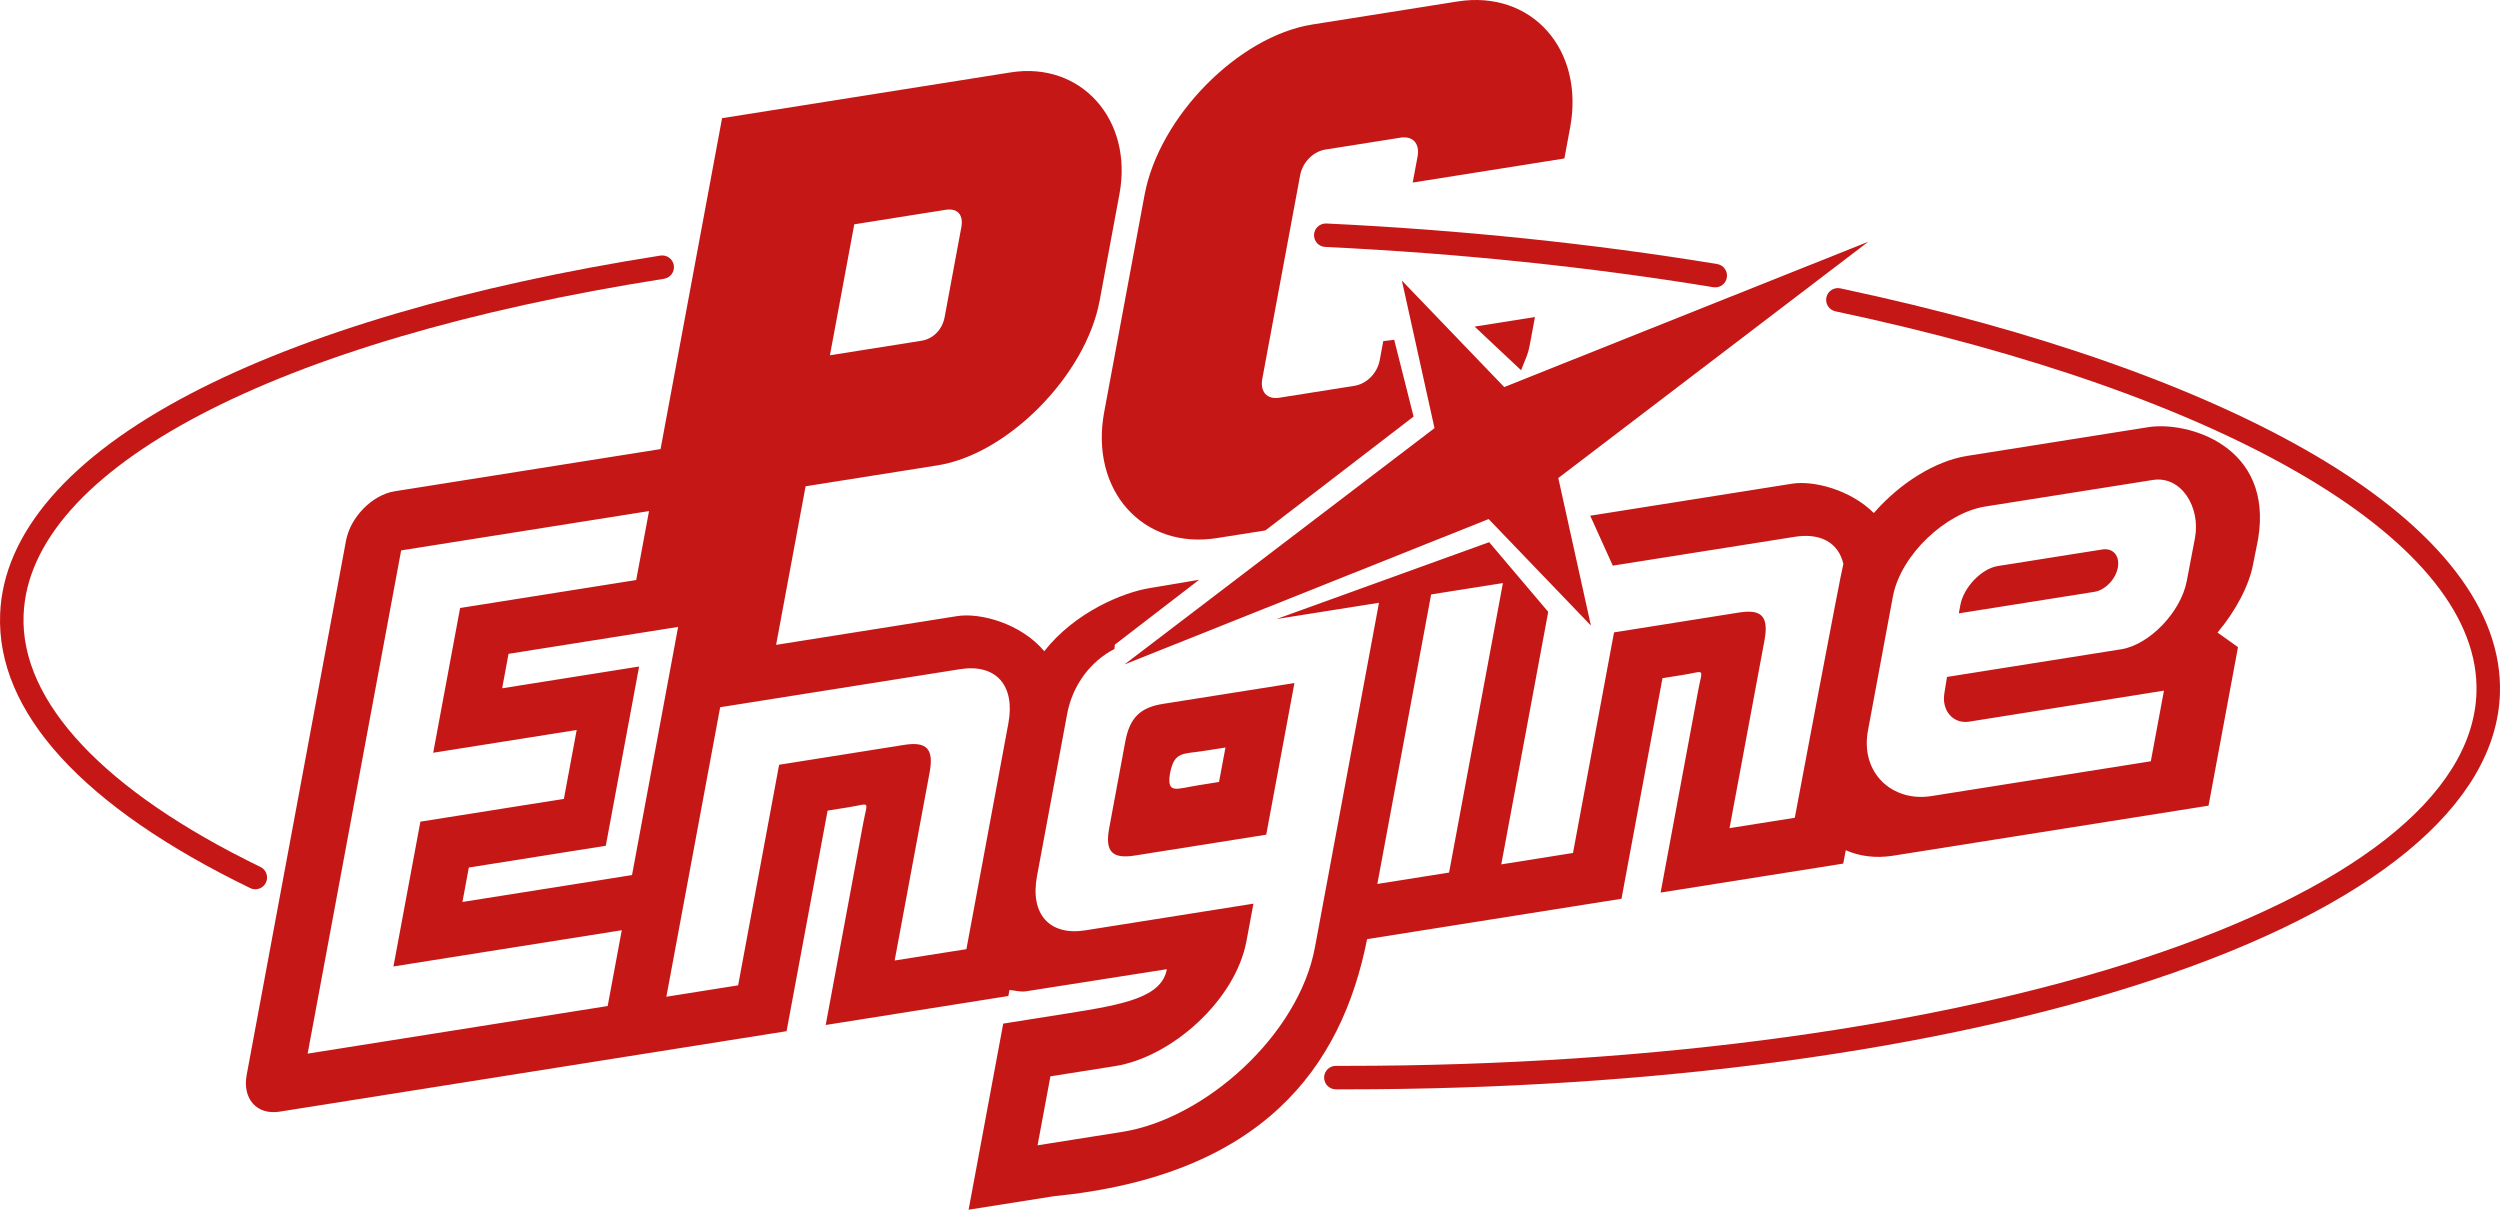
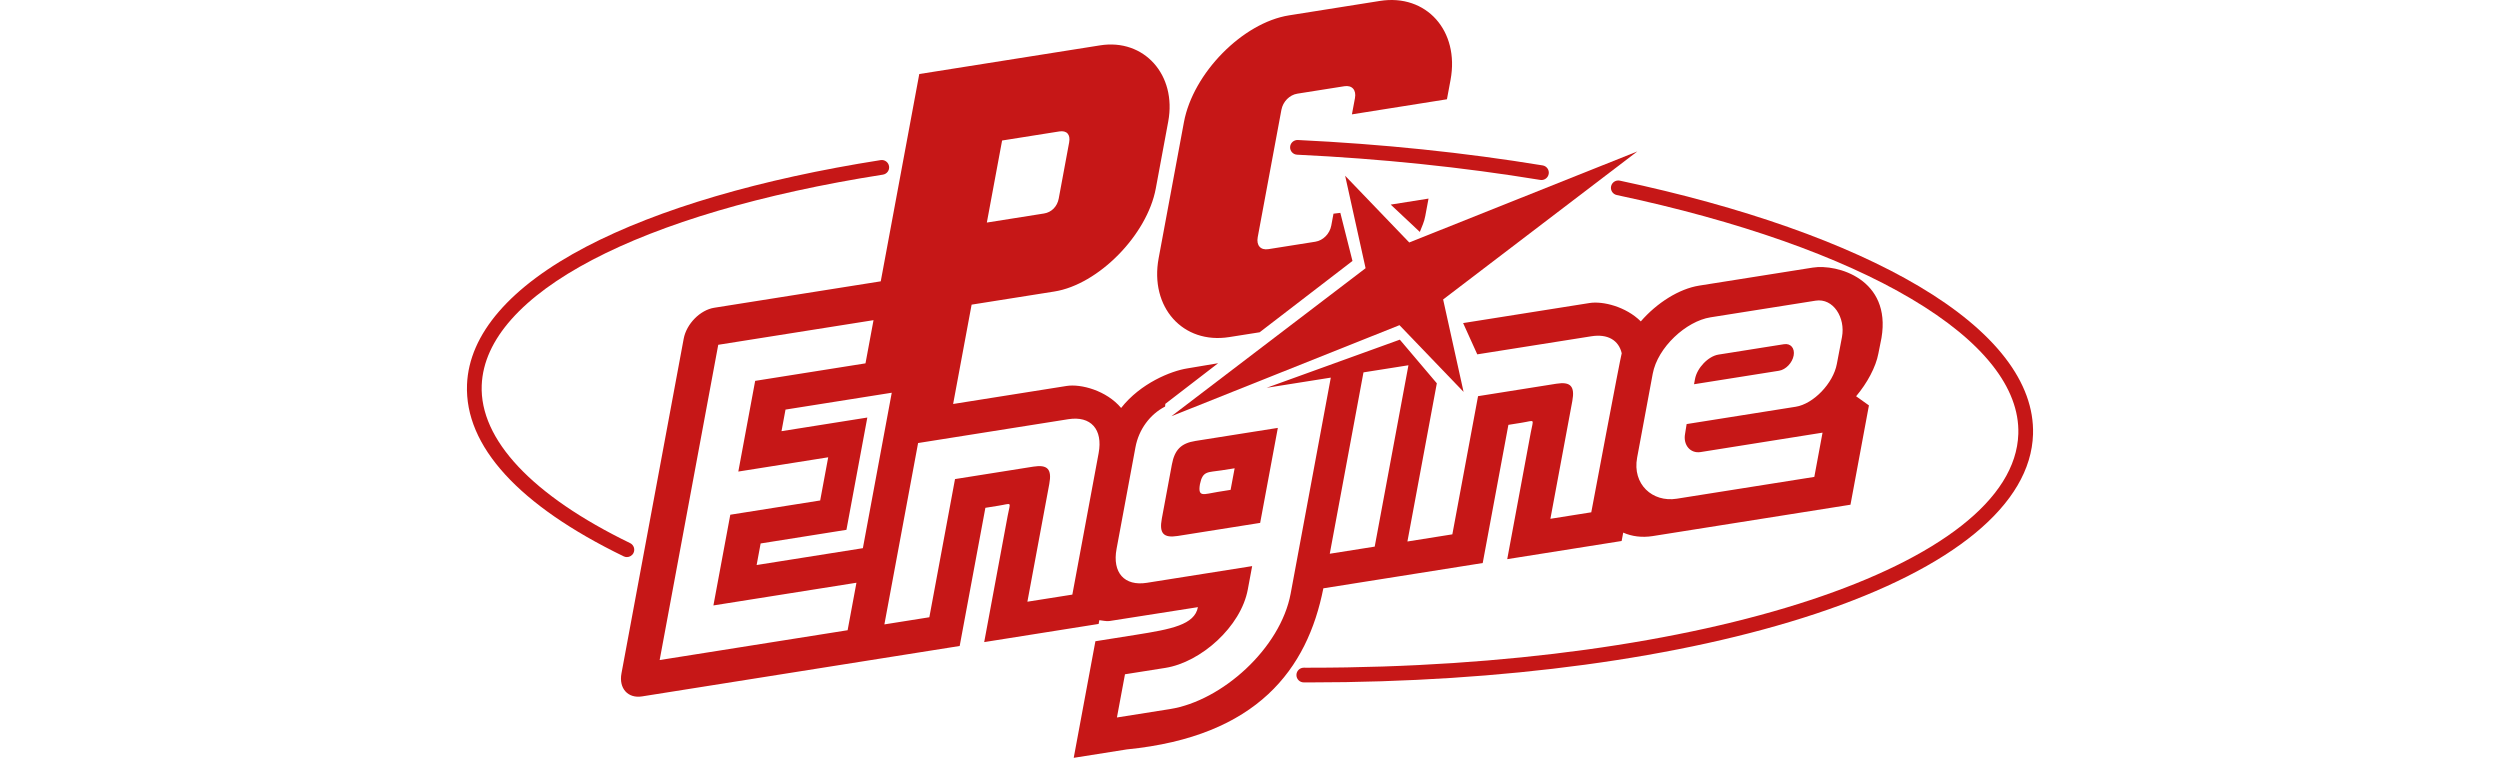
- <svg xmlns="http://www.w3.org/2000/svg" version="1.2" baseProfile="tiny" id="Layer_1" x="0px" y="0px" width="566.936px" height="274.332px" viewBox="0 0 566.936 274.332" xml:space="preserve">
+ <svg xmlns="http://www.w3.org/2000/svg" version="1.1" id="Layer_1" x="0px" y="0px" width="905px" height="274.332px" viewBox="-169.032 0 905 274.332" enable-background="new -169.032 0 905 274.332" xml:space="preserve">
  <g>
    <g>
-       <path fill="#C61717" d="M57.9,201.665c-0.39,0-0.787-0.088-1.161-0.271C18.76,182.96-0.85,161.473,0.028,139.247    c0.714-18.296,15.645-35.57,43.177-49.959c26.123-13.65,62.969-24.482,106.557-31.33c1.454-0.227,2.815,0.766,3.043,2.218    c0.229,1.452-0.764,2.813-2.217,3.043C62.295,77.085,6.644,106.298,5.35,139.458c-0.777,19.661,18.299,39.957,53.715,57.146    c1.323,0.645,1.875,2.231,1.233,3.561C59.836,201.111,58.888,201.665,57.9,201.665z" />
+       <path fill="#C61717" d="M57.9,201.665c-0.39,0-0.787-0.088-1.161-0.271C18.76,182.96-0.85,161.473,0.028,139.247    c0.714-18.296,15.645-35.57,43.177-49.959c26.123-13.65,62.969-24.482,106.557-31.33c1.454-0.227,2.815,0.766,3.043,2.218    c0.229,1.452-0.764,2.813-2.217,3.043C62.295,77.085,6.644,106.298,5.35,139.458c-0.777,19.661,18.299,39.957,53.715,57.146    c1.323,0.646,1.875,2.231,1.233,3.562C59.836,201.111,58.888,201.665,57.9,201.665z" />
    </g>
    <g>
-       <path fill="#C61717" d="M388.979,65.167c-0.145,0-0.289-0.011-0.436-0.035c-28.057-4.606-57.67-7.681-88.022-9.133    c-1.472-0.069-2.604-1.317-2.533-2.787c0.07-1.468,1.341-2.589,2.787-2.531c30.558,1.463,60.379,4.557,88.636,9.196    c1.447,0.238,2.434,1.607,2.193,3.06C391.388,64.242,390.261,65.167,388.979,65.167z" />
+       <path fill="#C61717" d="M388.979,65.167c-0.146,0-0.289-0.011-0.437-0.035c-28.058-4.606-57.67-7.681-88.022-9.133    c-1.472-0.069-2.604-1.317-2.532-2.787c0.069-1.468,1.341-2.589,2.786-2.531c30.559,1.463,60.379,4.557,88.637,9.196    c1.447,0.238,2.434,1.607,2.193,3.06C391.388,64.242,390.261,65.167,388.979,65.167z" />
    </g>
    <g>
-       <path fill="#C61717" d="M305.16,247.033c-0.746,0-1.486,0-2.232-0.003c-1.471-0.003-2.655-1.198-2.651-2.671    c0.005-1.467,1.19-2.652,2.658-2.652c0.004,0,0.008,0,0.013,0c0.73,0.002,1.479,0.002,2.215,0.002    c142.504,0.002,254.953-37.04,256.436-84.646c0.521-16.658-12.861-33.561-38.709-48.873    c-25.734-15.251-62.619-28.25-106.66-37.589c-1.438-0.306-2.355-1.72-2.053-3.157c0.303-1.439,1.721-2.354,3.158-2.052    c44.6,9.459,82.039,22.674,108.27,38.217c27.615,16.364,41.902,34.907,41.316,53.62c-0.787,25.316-28.754,48.396-78.748,64.975    C439.834,238.23,374.916,247.033,305.16,247.033z" />
+       <path fill="#C61717" d="M305.16,247.033c-0.746,0-1.486,0-2.232-0.003c-1.471-0.003-2.655-1.198-2.651-2.671    c0.006-1.467,1.19-2.652,2.658-2.652c0.004,0,0.008,0,0.014,0c0.729,0.002,1.479,0.002,2.215,0.002    c142.504,0.002,254.953-37.04,256.436-84.646c0.521-16.658-12.86-33.561-38.709-48.873    c-25.733-15.251-62.618-28.25-106.659-37.589c-1.438-0.306-2.355-1.72-2.054-3.157c0.304-1.439,1.722-2.354,3.158-2.052    c44.601,9.459,82.039,22.674,108.271,38.217c27.614,16.364,41.901,34.907,41.315,53.62c-0.787,25.316-28.754,48.396-78.748,64.976    C439.834,238.23,374.916,247.033,305.16,247.033z" />
    </g>
    <polygon fill="#C61717" points="353.382,108.404 423.681,54.818 341.114,87.776 317.91,63.624 325.308,97.091 255.009,150.675    337.58,117.708 360.78,141.861  " />
    <g>
-       <path fill="#C61717" d="M265.343,175.296c1.008-4.961,2.846-4.239,7.877-5.039l4.683-0.737l-1.458,7.809l-4.683,0.748    C266.731,178.874,264.516,180.22,265.343,175.296z M255.19,168.148l-3.645,19.605c-0.998,5.354,0.62,7.078,5.772,6.264    l29.831-4.732l6.395-34.387l-29.833,4.726C258.555,160.441,256.179,162.796,255.19,168.148z M444.558,137.198l-0.348,1.896    l30.771-4.885c2.429-0.39,4.796-2.845,5.291-5.5c0.485-2.653-1.075-4.492-3.507-4.104l-7.902,1.248l-12.609,2.007l-3.195,0.5    C449.363,128.951,445.308,133.165,444.558,137.198z M228.671,225.867l0.25-1.367c1.058,0.08,2.476,0.489,3.714,0.305l31.98-5.017    c-1.188,6.38-9.615,7.979-22.475,10.017l-14.637,2.325l-7.848,42.202l19.229-3.047c47.345-4.674,65.357-29.143,71.139-58.313    l57.688-9.156l9.295-50.021l4.692-0.75c5.142-0.815,4.384-1.746,3.396,3.597l-8.508,45.77l41.416-6.572l0.567-3.033    c3.126,1.379,6.778,1.865,10.646,1.258l71.625-11.36l6.68-35.953l-4.643-3.306c4.023-4.764,7.158-10.593,8.066-15.485l1.129-5.67    c3.572-21.207-15.979-26.838-24.9-25.42l-41.104,6.521c-7.279,1.156-15.295,6.229-21.127,12.949    c-5.395-5.342-13.721-7.418-18.563-6.649l-45.76,7.259l5.123,11.322l41.27-6.54c5.951-0.948,9.928,1.428,11.019,6.14    c-0.438,1.248-11.019,57.579-11.019,57.579l-14.797,2.349l7.934-42.646c0.982-5.34-0.633-7.067-5.771-6.25l-28.356,4.504    l-9.304,50.021l-16.266,2.589l10.645-57.271l-13.391-15.796l-48.203,17.425l22.846-3.625l0.369-0.051l-14.527,78.155    c-3.691,19.854-24.877,38.84-43.668,41.823l-19.229,3.048l2.916-15.642l14.627-2.313c12.859-2.047,27.336-14.916,29.833-28.375    l1.578-8.468l-38.09,6.041c-8.167,1.298-12.6-3.663-10.993-12.291l6.83-36.741c1.208-6.529,5.282-11.951,10.733-14.769l0.09-0.979    l19.109-14.707l-11.163,1.877c-5.939,0.938-16.953,5.392-23.951,14.317c-5.292-6.313-14.547-8.786-19.759-7.959l-41.055,6.521    l6.69-35.962l29.953-4.752c15.944-2.526,33.586-20.458,36.721-37.301l4.503-24.232c3.135-16.854-8.716-30.104-24.661-27.576    l-65.457,10.384l-13.948,75.041l-60.275,9.565c-5.102,0.81-10.064,5.841-11.062,11.231L55.935,243.79    c-0.999,5.394,2.326,9.112,7.429,8.31l115.008-18.252l9.305-50.021l4.682-0.748c5.152-0.81,4.393-1.735,3.395,3.604l-8.506,45.756    L228.671,225.867z M143.328,198.441l-38.459,6.101l1.448-7.808l31.061-4.938l7.558-40.646l-31.061,4.936l1.447-7.814l38.459-6.104    L143.328,198.441z M141.001,210.951l-3.195,17.191l-68.042,10.795l21.207-114.121l56.211-8.916l-2.906,15.635l-39.937,6.342    l-6.1,32.828l32.539-5.162l-2.905,15.627l-32.539,5.162l-6.11,32.836L141.001,210.951z M219.157,215.247l-16.274,2.571    l7.927-42.633c0.999-5.344-0.619-7.078-5.771-6.262l-28.355,4.504l-9.294,50.021l-16.275,2.586l12.201-65.652l0.379-0.063    l53.984-8.563c8.167-1.299,12.6,3.652,10.993,12.289L219.157,215.247z M324.918,134.741l15.905-2.516l-12.211,65.652    l-16.267,2.578l12.199-65.646L324.918,134.741z M423.604,165.684l5.647-30.372c1.791-9.604,12.113-19.04,20.908-20.438    l38.049-6.029c6.412-1.021,10.865,6.14,9.557,13.147l-1.865,9.774c-1.311,7.009-8.469,14.458-14.875,15.476l-39.498,6.271    l-0.568,3.545c-0.75,4.03,1.926,7.18,5.621,6.59l44.147-7.029l-2.976,16.02l-49.801,7.896    C429.154,181.927,421.826,175.296,423.604,165.684z M188.206,80.568l5.522-29.703l20.707-3.285    c2.716-0.43,4.104,1.119,3.564,3.983l-3.774,20.329c-0.54,2.875-2.596,4.961-5.312,5.391L188.206,80.568z" />
+       <path fill="#C61717" d="M265.343,175.296c1.008-4.961,2.846-4.239,7.877-5.039l4.683-0.737l-1.458,7.81l-4.683,0.748    C266.731,178.874,264.516,180.22,265.343,175.296z M255.19,168.148l-3.645,19.604c-0.998,5.354,0.62,7.078,5.772,6.265    l29.831-4.732l6.396-34.387l-29.833,4.726C258.555,160.441,256.179,162.796,255.19,168.148z M444.558,137.198l-0.348,1.896    l30.771-4.885c2.43-0.39,4.797-2.845,5.291-5.5c0.485-2.653-1.074-4.492-3.507-4.104l-7.901,1.248l-12.609,2.007l-3.195,0.5    C449.363,128.951,445.308,133.165,444.558,137.198z M228.671,225.867l0.25-1.367c1.058,0.08,2.476,0.489,3.714,0.305l31.98-5.017    c-1.188,6.38-9.615,7.979-22.475,10.017l-14.637,2.325l-7.848,42.202l19.229-3.047c47.346-4.674,65.357-29.143,71.139-58.313    l57.688-9.156l9.295-50.021l4.692-0.75c5.142-0.814,4.384-1.746,3.396,3.598l-8.508,45.77l41.416-6.572l0.567-3.033    c3.126,1.379,6.777,1.865,10.646,1.258l71.625-11.359l6.68-35.953l-4.643-3.307c4.023-4.764,7.158-10.592,8.066-15.484l1.129-5.67    c3.572-21.207-15.979-26.838-24.9-25.42l-41.104,6.521c-7.279,1.156-15.295,6.229-21.127,12.949    c-5.396-5.342-13.722-7.418-18.563-6.649l-45.76,7.259l5.123,11.322l41.27-6.54c5.951-0.948,9.929,1.428,11.02,6.14    c-0.438,1.248-11.02,57.579-11.02,57.579l-14.797,2.349l7.935-42.646c0.981-5.34-0.634-7.066-5.771-6.25l-28.356,4.505    l-9.304,50.021l-16.266,2.59l10.646-57.271l-13.392-15.796l-48.203,17.425l22.847-3.625l0.368-0.051l-14.526,78.154    c-3.691,19.854-24.877,38.84-43.668,41.823l-19.229,3.048l2.916-15.642l14.627-2.313c12.859-2.047,27.336-14.916,29.833-28.375    l1.578-8.468l-38.09,6.041c-8.167,1.298-12.6-3.663-10.993-12.291l6.83-36.741c1.208-6.528,5.282-11.951,10.733-14.769l0.09-0.979    l19.109-14.707l-11.163,1.877c-5.939,0.938-16.953,5.392-23.951,14.317c-5.292-6.313-14.547-8.786-19.759-7.959l-41.055,6.521    l6.69-35.962l29.953-4.752c15.944-2.526,33.586-20.458,36.721-37.301l4.503-24.232c3.135-16.854-8.716-30.104-24.661-27.576    L163.747,26.8l-13.948,75.041l-60.275,9.565c-5.102,0.81-10.064,5.841-11.062,11.23L55.935,243.79    c-0.999,5.394,2.326,9.112,7.429,8.31l115.008-18.252l9.305-50.021l4.682-0.748c5.152-0.81,4.393-1.735,3.395,3.604l-8.506,45.756    L228.671,225.867z M143.328,198.441l-38.459,6.101l1.448-7.808l31.061-4.938l7.558-40.646l-31.061,4.936l1.447-7.814l38.459-6.104    L143.328,198.441z M141.001,210.951l-3.195,17.191l-68.042,10.795l21.207-114.122l56.211-8.916l-2.906,15.635l-39.937,6.342    l-6.1,32.828l32.539-5.162l-2.905,15.627l-32.539,5.162l-6.11,32.836L141.001,210.951z M219.157,215.247l-16.274,2.571    l7.927-42.633c0.999-5.345-0.619-7.078-5.771-6.263l-28.355,4.504l-9.294,50.021l-16.275,2.586l12.201-65.652l0.379-0.063    l53.984-8.563c8.167-1.299,12.6,3.652,10.993,12.289L219.157,215.247z M324.918,134.741l15.905-2.516l-12.211,65.652    l-16.268,2.578l12.199-65.646L324.918,134.741z M423.604,165.684l5.647-30.372c1.791-9.604,12.113-19.04,20.908-20.438    l38.049-6.029c6.412-1.021,10.865,6.14,9.557,13.147l-1.864,9.774c-1.312,7.009-8.47,14.458-14.875,15.476l-39.498,6.271    l-0.568,3.545c-0.75,4.029,1.926,7.18,5.621,6.59l44.146-7.029l-2.976,16.02l-49.801,7.896    C429.154,181.927,421.826,175.296,423.604,165.684z M188.206,80.568l5.522-29.703l20.707-3.285    c2.716-0.43,4.104,1.119,3.564,3.983l-3.774,20.329c-0.54,2.875-2.596,4.961-5.312,5.391L188.206,80.568z" />
      <g>
-         <path fill="#C61717" d="M320.565,94.466l-4.396-17.412l-2.479,0.299l-0.797,4.293c-0.552,2.977-2.943,5.4-5.753,5.852     l-17.015,2.695c-2.808,0.449-4.414-1.348-3.862-4.323l8.575-46.117c0.55-2.965,2.943-5.392,5.748-5.841l17.02-2.695     c2.807-0.448,4.412,1.349,3.857,4.313l-1.098,5.87l34.396-5.462l1.308-7.029c3.296-17.741-8.767-31.229-25.562-28.574     l-32.906,5.223c-16.782,2.666-34.753,20.917-38.047,38.658l-9.154,49.243c-3.295,17.741,8.766,31.229,25.56,28.564l11-1.737     L320.565,94.466z" />
-         <path fill="#C61717" d="M344.946,83.962c0.897-2.416,1.519-3.334,1.979-5.812l1.168-6.26l-13.688,2.176L344.946,83.962z" />
+         <path fill="#C61717" d="M320.565,94.466l-4.396-17.412l-2.479,0.299l-0.797,4.293c-0.553,2.977-2.943,5.4-5.754,5.852     l-17.015,2.695c-2.808,0.449-4.414-1.348-3.862-4.323l8.575-46.117c0.55-2.965,2.943-5.392,5.748-5.841l17.021-2.695     c2.807-0.448,4.412,1.349,3.856,4.313l-1.098,5.87l34.396-5.462l1.309-7.029c3.296-17.741-8.768-31.229-25.563-28.574     l-32.906,5.223c-16.782,2.666-34.752,20.917-38.047,38.658L250.4,93.459c-3.295,17.741,8.766,31.229,25.56,28.564l11-1.737     L320.565,94.466z" />
+         <path fill="#C61717" d="M344.946,83.962c0.896-2.416,1.519-3.334,1.979-5.812l1.168-6.26l-13.688,2.176L344.946,83.962z" />
      </g>
    </g>
  </g>
</svg>
